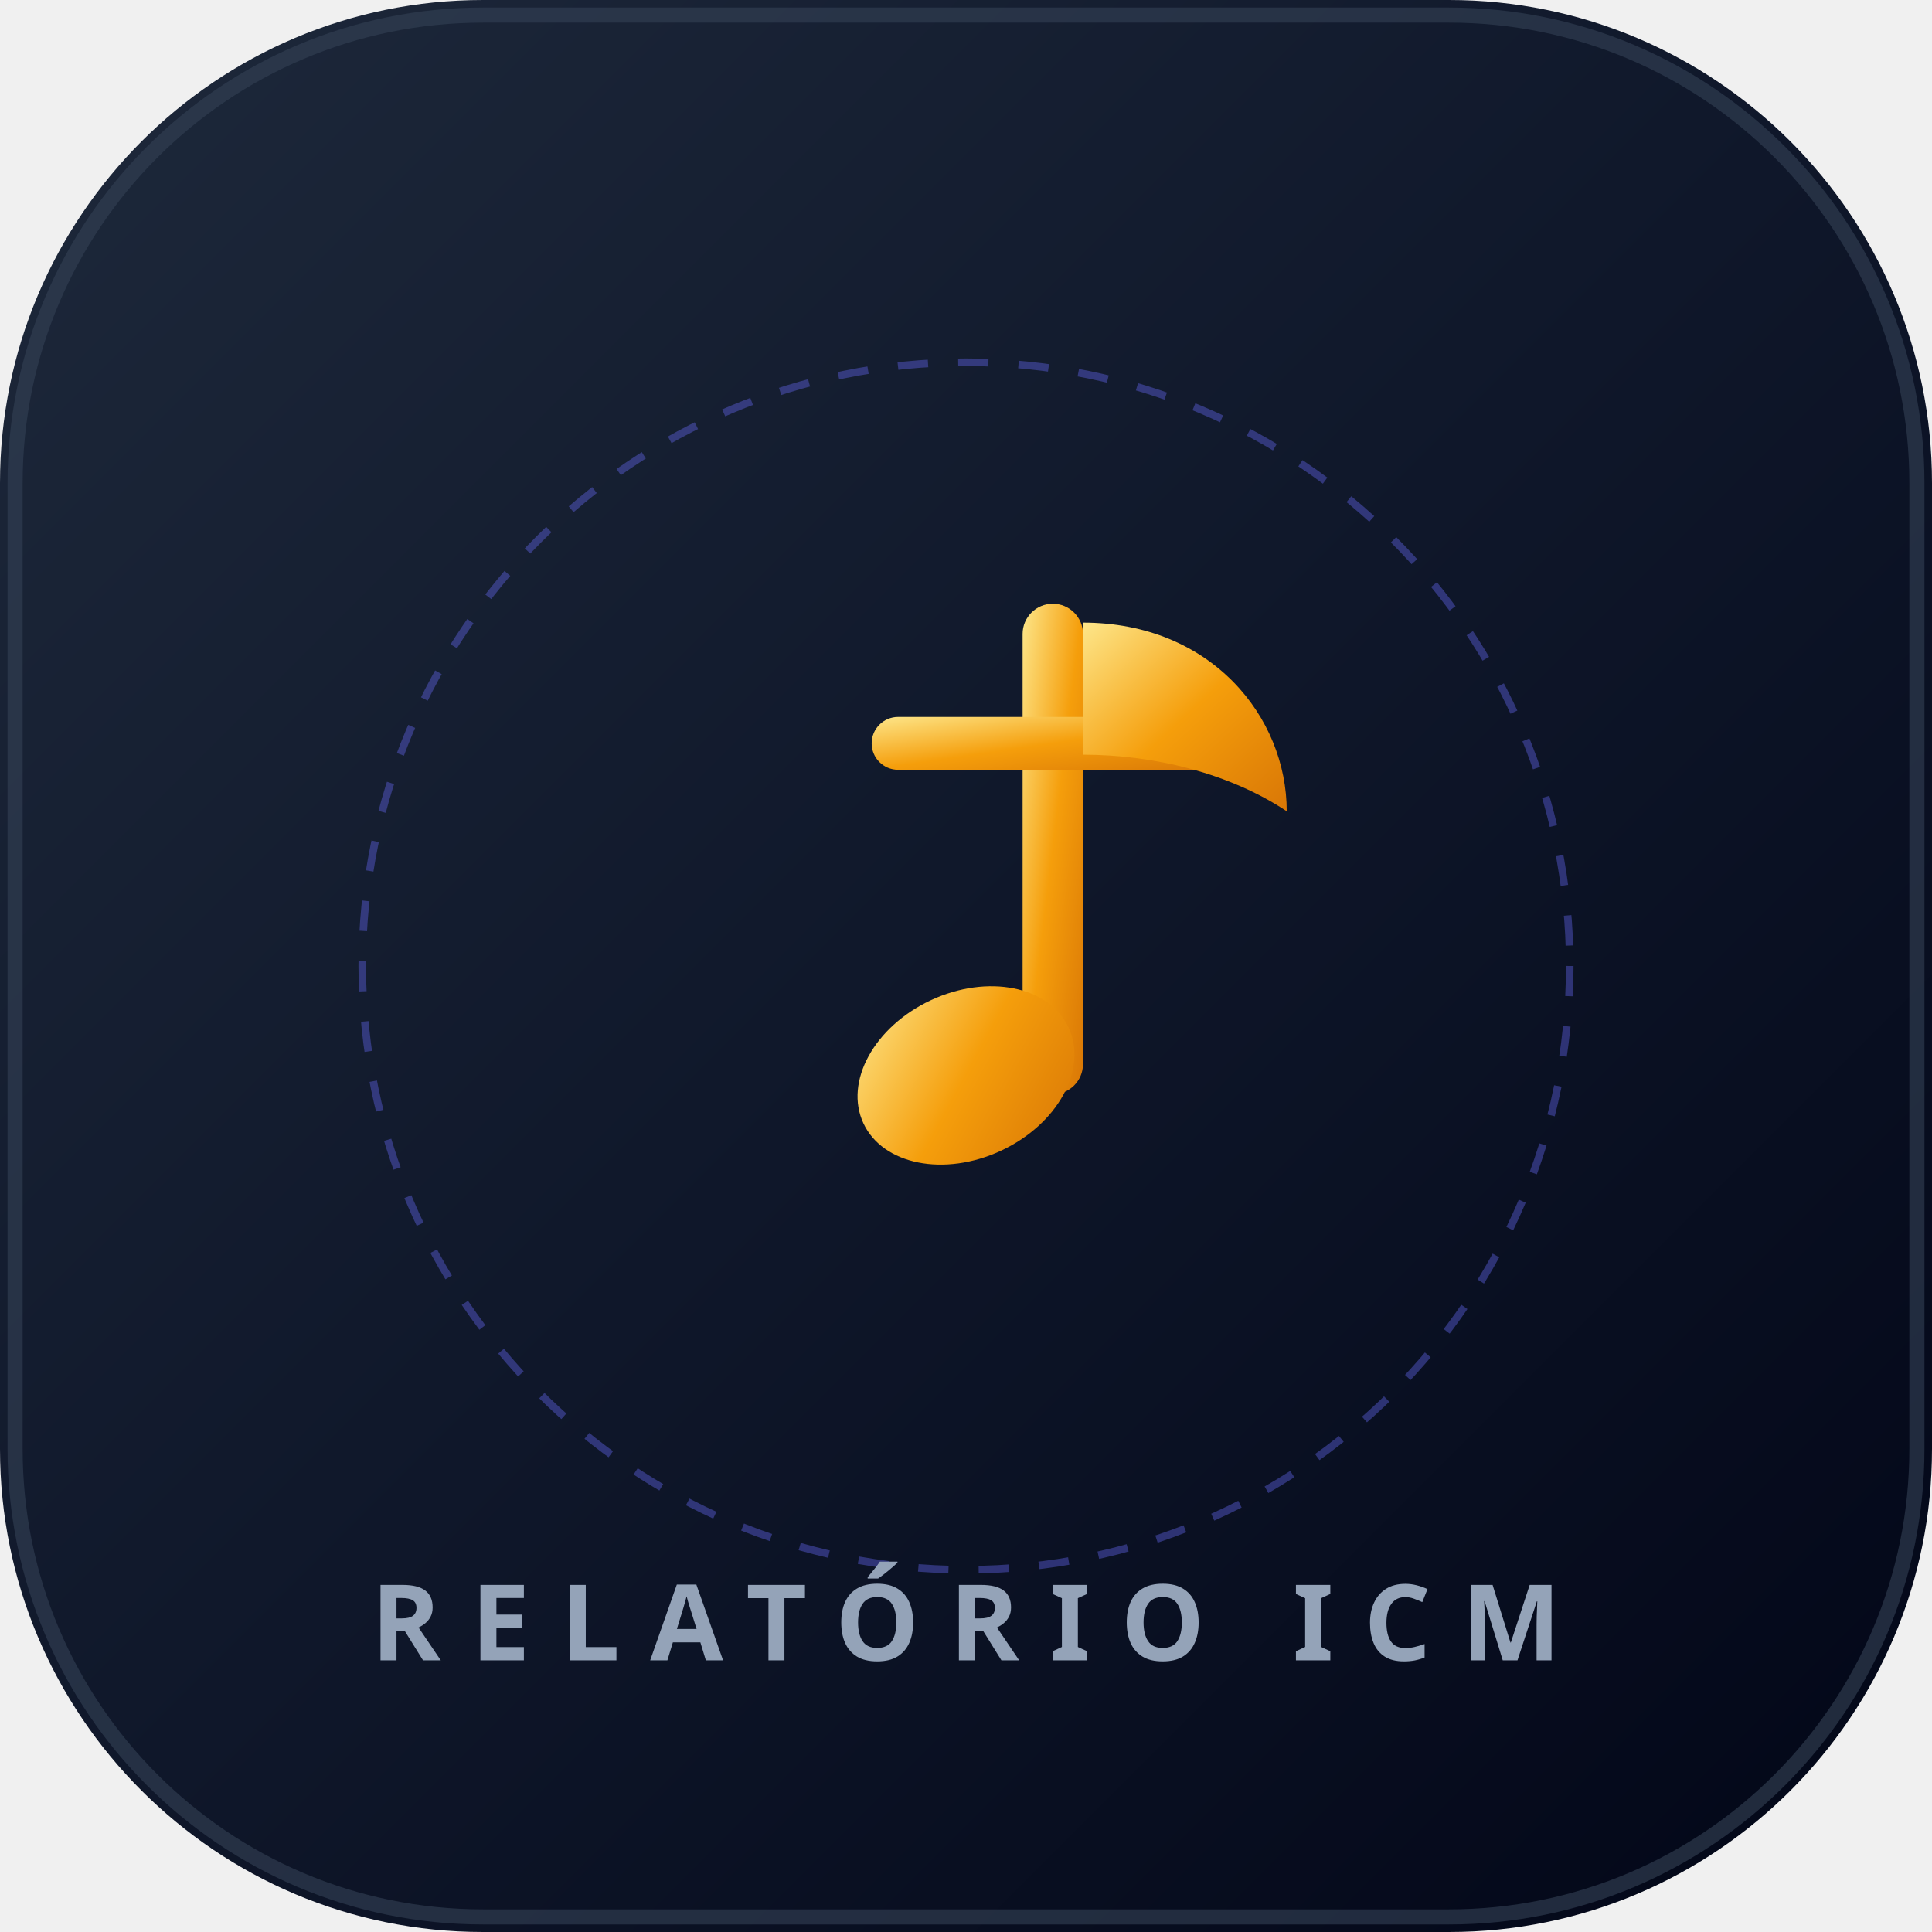
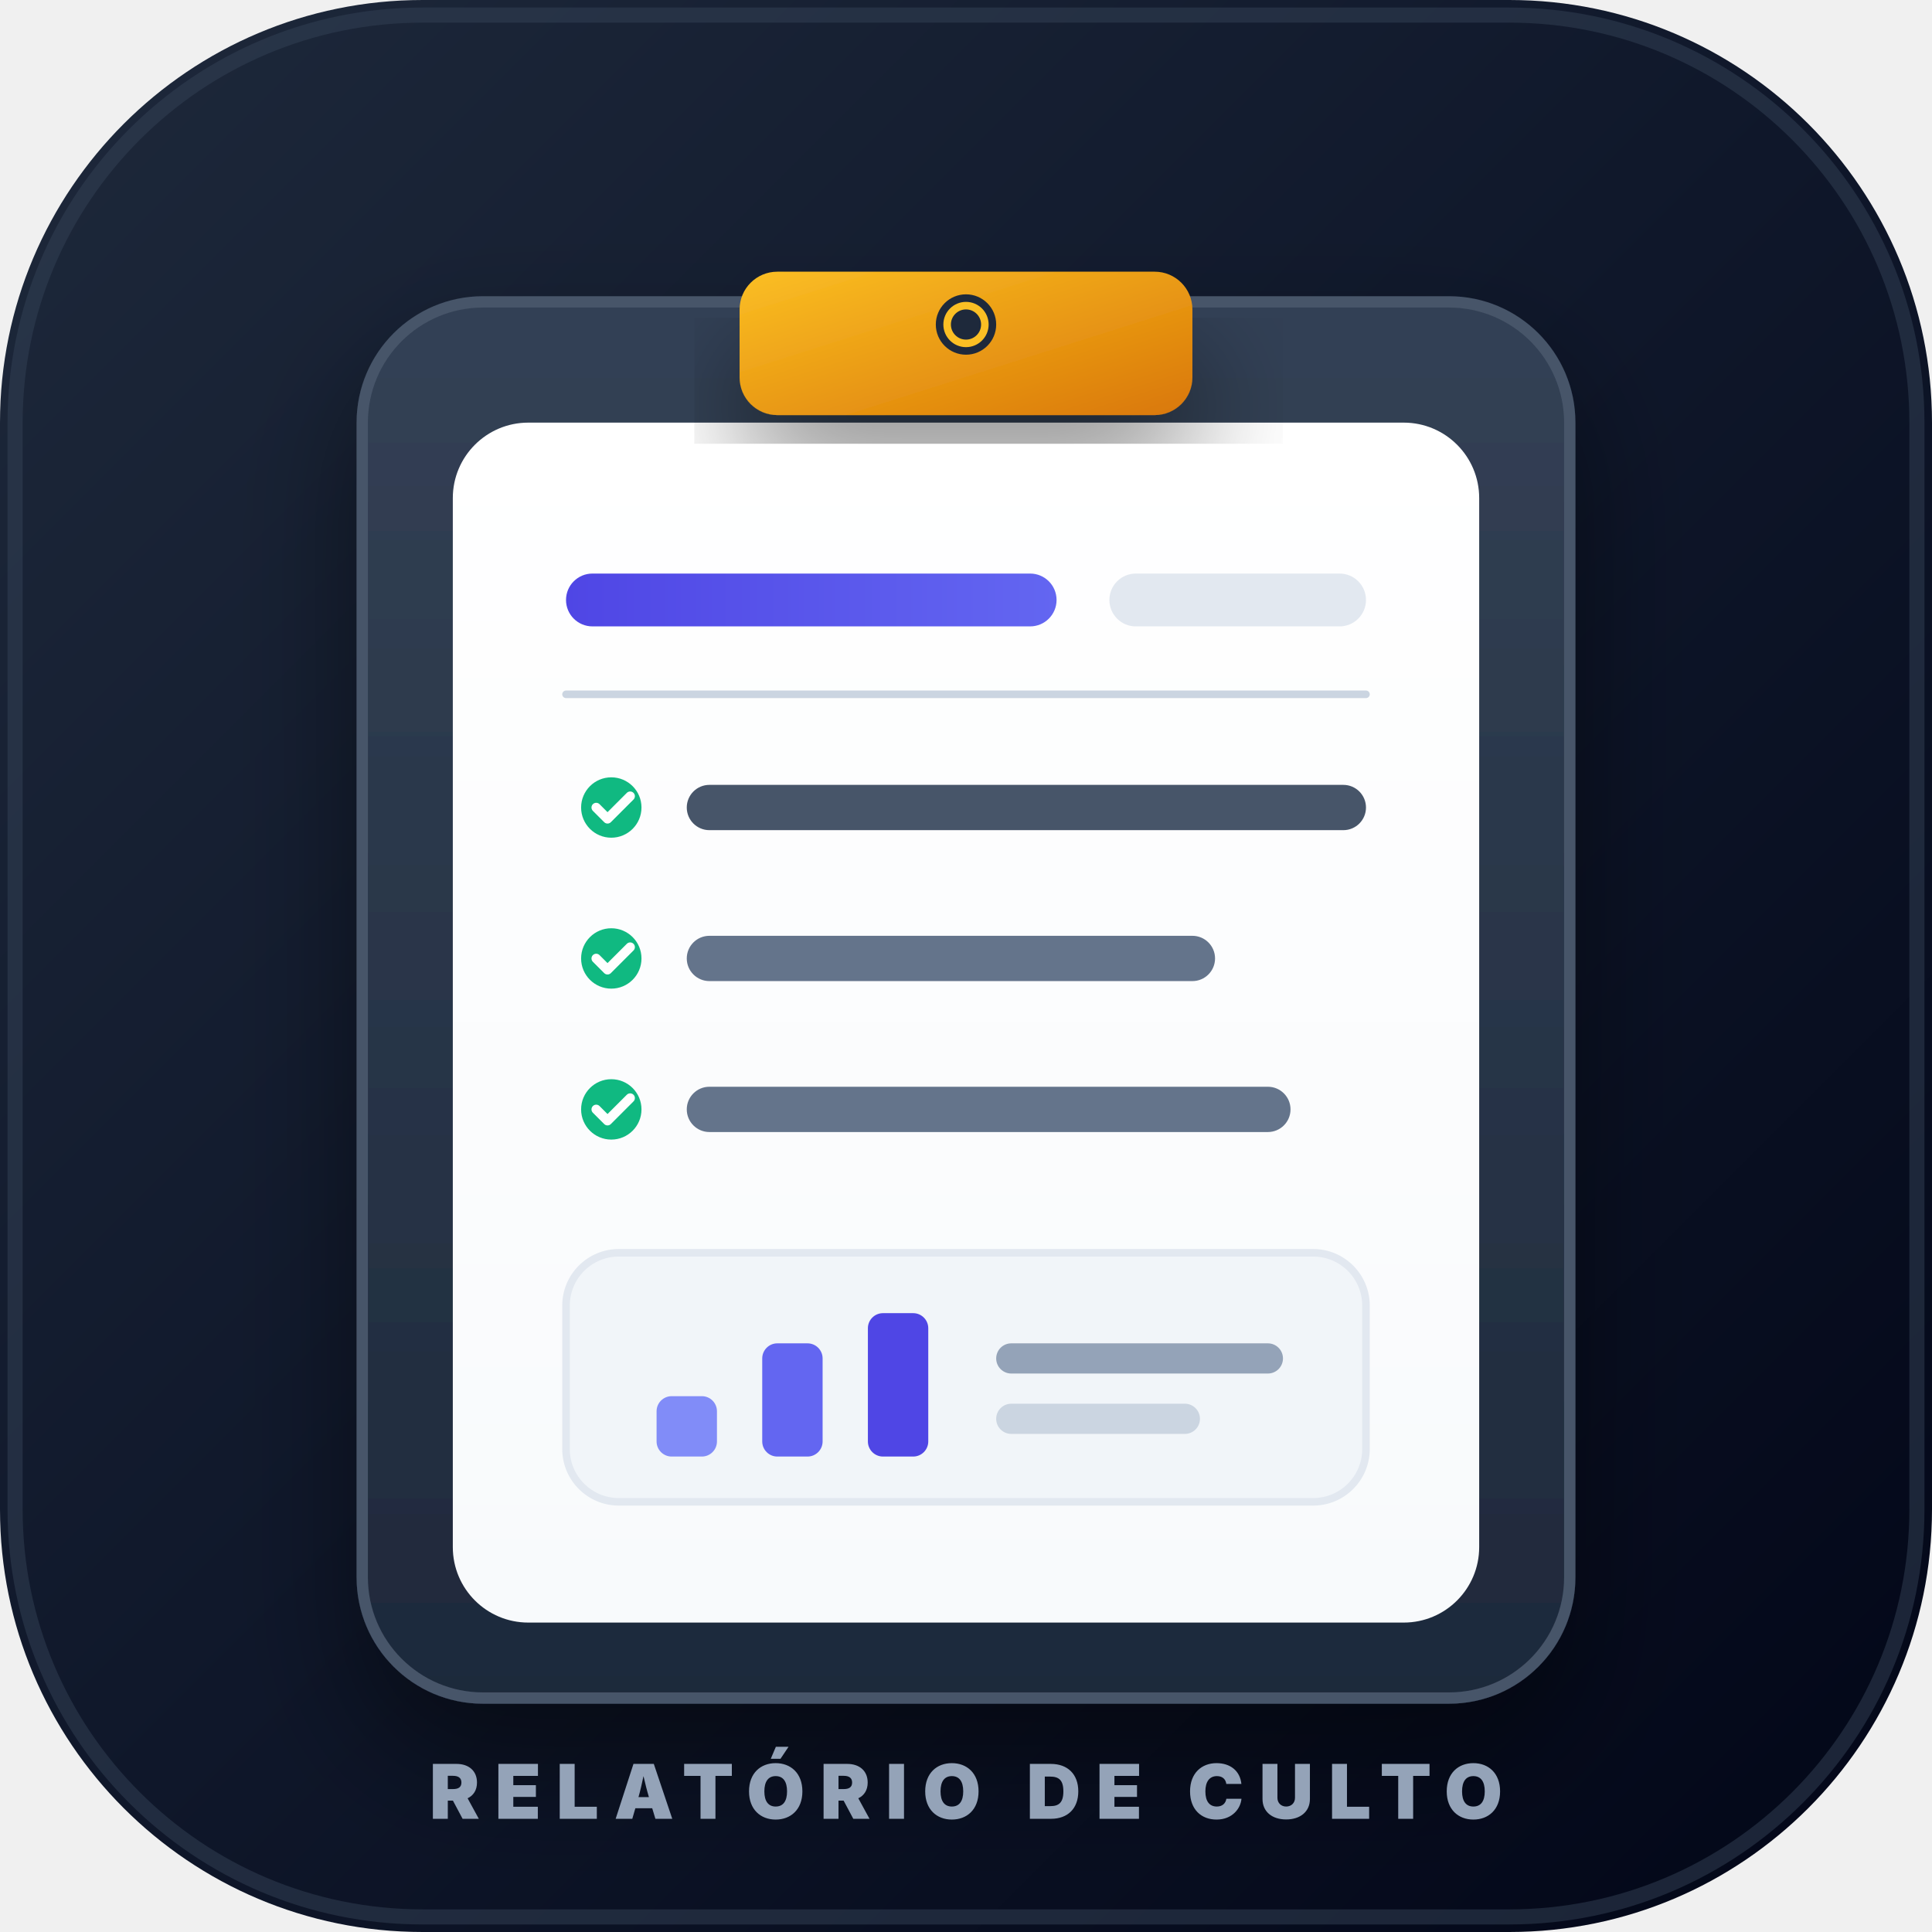
<svg xmlns="http://www.w3.org/2000/svg" viewBox="0 0 512 512" width="100%" height="100%">
  <defs>
    <linearGradient id="bgGrad" x1="0%" y1="0%" x2="100%" y2="100%">
      <stop offset="0%" stop-color="#1e293b" />
      <stop offset="50%" stop-color="#0f172a" />
      <stop offset="100%" stop-color="#020617" />
    </linearGradient>
+     <linearGradient id="boardGrad" x1="0%" y1="0%" x2="0%" y2="100%">
+       <stop offset="0%" stop-color="#334155" />
+       <stop offset="100%" stop-color="#1e293b" />
+     </linearGradient>
+     <linearGradient id="paperGrad" x1="0%" y1="0%" x2="0%" y2="100%">
+       <stop offset="0%" stop-color="#ffffff" />
+       <stop offset="100%" stop-color="#f8fafc" />
+     </linearGradient>
    <linearGradient id="goldGrad" x1="0%" y1="0%" x2="100%" y2="100%">
-       <stop offset="0%" stop-color="#fde68a" />
-       <stop offset="50%" stop-color="#f59e0b" />
+       <stop offset="0%" stop-color="#fbbf24" />
      <stop offset="100%" stop-color="#d97706" />
    </linearGradient>
+     <linearGradient id="accentGrad" x1="0%" y1="0%" x2="100%" y2="0%">
+       <stop offset="0%" stop-color="#4f46e5" />
+       <stop offset="100%" stop-color="#6366f1" />
+     </linearGradient>
+     <filter id="dropShadow" x="-10%" y="-10%" width="130%" height="130%">
+       <feDropShadow dx="0" dy="16" stdDeviation="16" flood-color="#000000" flood-opacity="0.45" />
+     </filter>
  </defs>
-   <rect width="512" height="512" rx="128" fill="url(#bgGrad)" />
-   <rect width="504" height="504" x="4" y="4" rx="124" fill="none" stroke="#334155" stroke-width="4" opacity="0.6" />
-   <circle cx="256" cy="256" r="160" fill="none" stroke="#6366f1" stroke-width="2" stroke-dasharray="8 8" opacity="0.4" />
-   <g transform="translate(136, 120)">
-     <rect x="135" y="40" width="16" height="130" rx="8" fill="url(#goldGrad)" />
-     <rect x="95" y="70" width="96" height="14" rx="7" fill="url(#goldGrad)" />
-     <path d="M 151 45 C 185 45 205 70 205 95 C 190 85 170 80 151 80 Z" fill="url(#goldGrad)" />
-     <ellipse cx="120" cy="165" rx="30" ry="22" transform="rotate(-25 120 165)" fill="url(#goldGrad)" />
+   <rect width="512" height="512" rx="112" fill="url(#bgGrad)" />
+   <rect width="504" height="504" x="4" y="4" rx="108" fill="none" stroke="#334155" stroke-width="4" opacity="0.5" />
+   <rect x="96" y="80" width="320" height="370" rx="32" fill="url(#boardGrad)" stroke="#475569" stroke-width="3" filter="url(#dropShadow)" />
+   <rect x="120" y="112" width="272" height="318" rx="20" fill="url(#paperGrad)" />
+   <rect x="150" y="152" width="130" height="14" rx="7" fill="url(#accentGrad)" />
+   <rect x="294" y="152" width="68" height="14" rx="7" fill="#e2e8f0" />
+   <line x1="150" y1="184" x2="362" y2="184" stroke="#cbd5e1" stroke-width="2" stroke-linecap="round" />
+   <circle cx="162" cy="214" r="8" fill="#10b981" />
+   <path d="M 158 214 L 161 217 L 167 211" fill="none" stroke="#ffffff" stroke-width="2.5" stroke-linecap="round" stroke-linejoin="round" />
+   <rect x="182" y="208" width="180" height="12" rx="6" fill="#475569" />
+   <circle cx="162" cy="254" r="8" fill="#10b981" />
+   <path d="M 158 254 L 161 257 L 167 251" fill="none" stroke="#ffffff" stroke-width="2.5" stroke-linecap="round" stroke-linejoin="round" />
+   <rect x="182" y="248" width="140" height="12" rx="6" fill="#64748b" />
+   <circle cx="162" cy="294" r="8" fill="#10b981" />
+   <path d="M 158 294 L 161 297 L 167 291" fill="none" stroke="#ffffff" stroke-width="2.5" stroke-linecap="round" stroke-linejoin="round" />
+   <rect x="182" y="288" width="160" height="12" rx="6" fill="#64748b" />
+   <rect x="150" y="332" width="212" height="66" rx="14" fill="#f1f5f9" stroke="#e2e8f0" stroke-width="2" />
+   <rect x="174" y="370" width="16" height="16" rx="4" fill="#818cf8" />
+   <rect x="202" y="356" width="16" height="30" rx="4" fill="#6366f1" />
+   <rect x="230" y="348" width="16" height="38" rx="4" fill="#4f46e5" />
+   <rect x="264" y="356" width="76" height="8" rx="4" fill="#94a3b8" />
+   <rect x="264" y="372" width="54" height="8" rx="4" fill="#cbd5e1" />
+   <g transform="translate(196, 62)">
+     <rect x="0" y="10" width="120" height="38" rx="10" fill="url(#goldGrad)" filter="url(#dropShadow)" />
+     <circle cx="60" cy="24" r="8" fill="#1e293b" />
+     <circle cx="60" cy="24" r="5" fill="none" stroke="#fbbf24" stroke-width="2" />
  </g>
-   <text x="256" y="440" text-anchor="middle" fill="#94a3b8" font-family="'Outfit', system-ui, sans-serif" font-weight="900" font-size="28" letter-spacing="8">RELATÓRIO ICM</text>
+   <text x="256" y="482" text-anchor="middle" fill="#94a3b8" font-family="'Outfit', system-ui, -apple-system, sans-serif" font-weight="900" font-size="20" letter-spacing="4">RELATÓRIO DE CULTO</text>
</svg>
